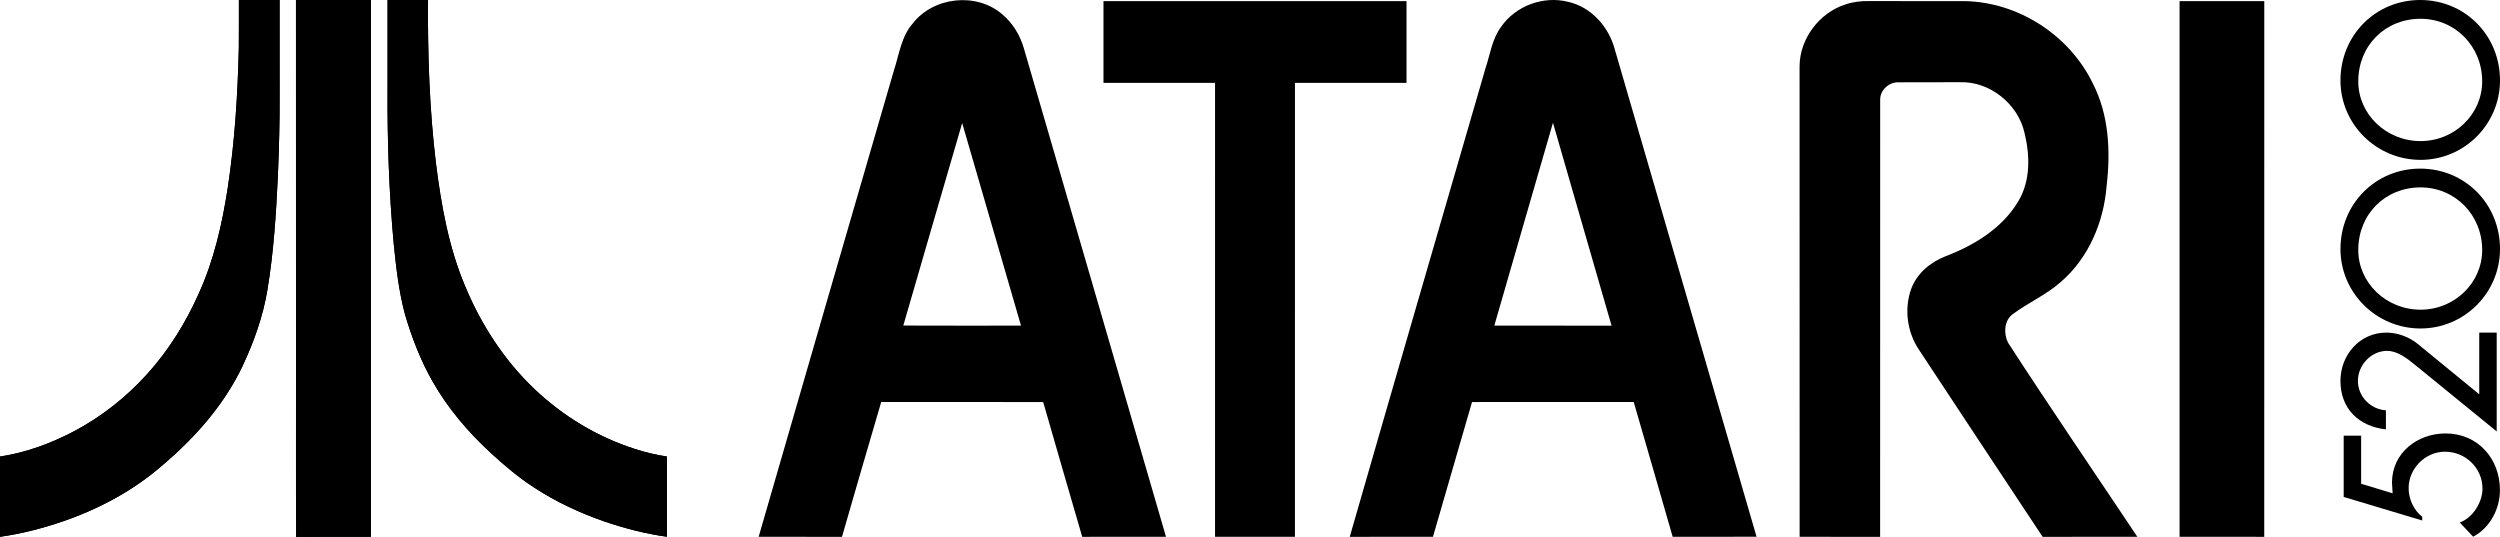
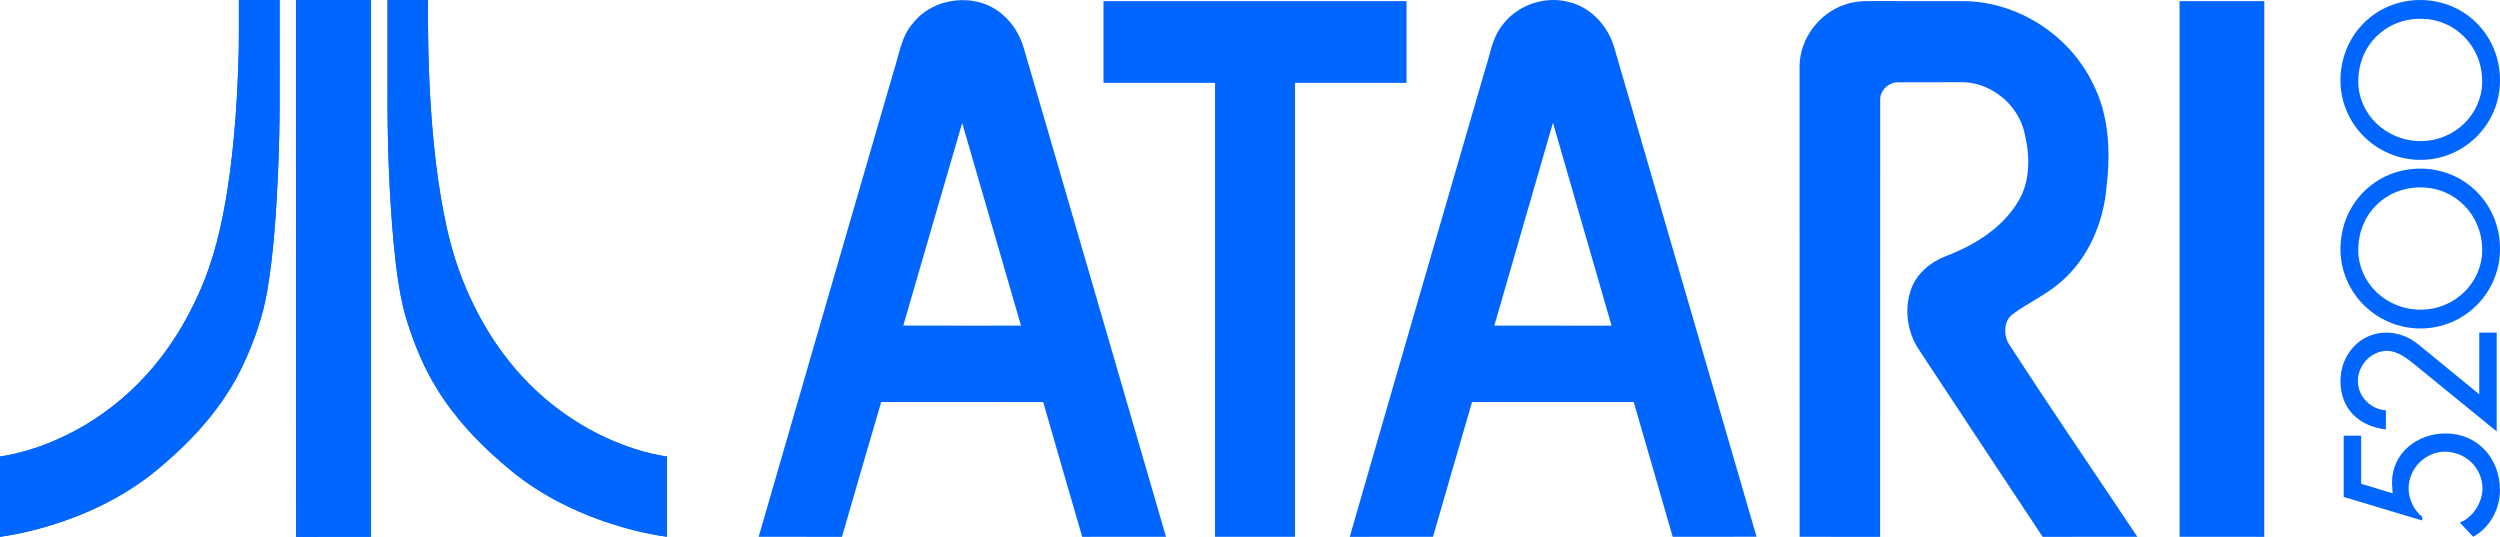
<svg xmlns="http://www.w3.org/2000/svg" version="1.1" id="Ebene_1" x="0px" y="0px" width="566.924px" height="121.752px" viewBox="0 0 566.924 121.752" enable-background="new 0 0 566.924 121.752" xml:space="preserve">
-   <g>
-     <path d="M207.014,5.277c4.724-6.043,14.501-7.076,20.297-2.006c2.37,1.996,4.031,4.75,4.88,7.715   c10.73,36.92,21.508,73.822,32.223,110.746c-6.332,0.006-12.667-0.012-18.999,0.006c-2.987-10.18-5.903-20.377-8.852-30.566   c-12.246-0.025-24.485-0.006-36.73-0.012c-2.998,10.184-5.958,20.379-8.901,30.582c-6.298-0.021-12.596-0.004-18.895-0.01   c10.194-35.221,20.4-70.439,30.643-105.648C203.898,12.404,204.358,8.287,207.014,5.277 M218.193,27.902   c-4.49,15.295-8.889,30.619-13.354,45.922c8.9,0.043,17.796,0.016,26.692,0.016C227.078,58.527,222.647,43.215,218.193,27.902z" />
-     <path d="M340.411,6.072c3.3-4.787,9.68-7.109,15.295-5.631c5.143,1.184,9.076,5.615,10.434,10.604   c10.719,36.893,21.477,73.773,32.195,110.666c-6.342,0.049-12.68,0-19.02,0.025c-2.949-10.188-5.865-20.387-8.836-30.576   c-12.225,0.006-24.447-0.021-36.67,0.01c-2.922,10.195-5.936,20.367-8.857,30.563c-6.293,0.006-12.58-0.006-18.873,0.006   c10.188-35.414,20.496-70.797,30.767-106.186C337.922,12.357,338.339,8.834,340.411,6.072 M338.868,73.84   c8.863,0.012,17.721,0.006,26.584,0.006c-4.41-15.346-8.891-30.67-13.285-46.014C347.741,43.17,343.274,58.494,338.868,73.84z" />
-     <path d="M250.237,0.256c22.91,0,45.815,0,68.719,0c0,6.182,0,12.355,0,18.533c-8.437,0.006-16.866-0.01-25.297,0.006   c0,34.313,0.006,68.627-0.004,102.938c-6.039,0-12.083,0-18.123,0c0-34.311-0.005-68.625,0.005-102.938   c-8.436-0.016-16.866,0-25.301-0.006C250.237,12.611,250.232,6.438,250.237,0.256z" />
-     <path d="M418.474,1.01c1.74-0.602,3.598-0.807,5.436-0.764c7.223,0.025,14.447,0.006,21.668,0.01   c12.164,0.225,23.773,7.771,29.037,18.719c3.645,7.109,4.02,15.377,3.102,23.176c-0.635,8.164-4.059,16.328-10.334,21.74   c-3.314,2.953-7.443,4.744-10.992,7.375c-1.949,1.482-2.047,4.365-1.039,6.428c9.586,14.799,19.551,29.367,29.338,44.039   c-7.158,0.012-14.316-0.016-21.475,0.012c-9.369-14.074-18.643-28.219-27.975-42.313c-2.744-4.012-3.49-9.324-1.846-13.902   c1.281-3.512,4.35-6.08,7.768-7.406c6.525-2.49,12.959-6.4,16.572-12.559c2.75-4.627,2.607-10.336,1.371-15.4   c-1.451-6.574-7.855-11.746-14.625-11.52c-4.682,0.031-9.359-0.021-14.033,0.021c-2.117-0.049-4.107,1.791-4.08,3.934   c-0.023,33.047,0.01,66.096-0.01,99.141c-6.088-0.012-12.168,0-18.256-0.006c-0.012-35.576,0.012-71.154-0.012-106.73   C408.128,8.77,412.562,2.902,418.474,1.01z" />
-     <path d="M494.261,0.256c6.402,0,12.803,0,19.211,0c-0.006,40.496,0.012,80.986-0.012,121.482c-6.396-0.018-12.797,0-19.199-0.006   C494.261,81.236,494.261,40.746,494.261,0.256z" />
-     <path d="M54.173,0.008c3.076-0.01,6.153,0,9.229-0.008c0.013,7.234,0,14.469,0.005,21.701c0.032,6.039-0.139,12.076-0.389,18.107   c-0.412,8.711-0.957,17.439-2.4,26.051c-0.991,5.936-3.044,11.662-5.592,17.098c-4.156,8.76-10.686,16.172-18.027,22.406   c-6.567,5.779-14.405,9.986-22.649,12.834c-4.664,1.605-9.463,2.844-14.35,3.533c0.005-6.066,0.005-12.137,0-18.203   c5.883-0.883,11.538-2.971,16.791-5.73c6.233-3.295,11.844-7.729,16.566-12.953c4.877-5.395,8.764-11.641,11.714-18.273   c3.474-7.625,5.333-15.861,6.597-24.109c1.584-10.482,2.244-21.088,2.489-31.684C54.192,7.188,54.162,3.596,54.173,0.008z" />
-     <path d="M67.116,0.02c5.662-0.037,11.328-0.006,16.992-0.016c0.002,40.574,0.002,81.15,0,121.727   c-5.65,0.012-11.303-0.027-16.953,0.021c-0.072-12.938-0.01-25.879-0.03-38.816C67.118,55.295,67.136,27.658,67.116,0.02z" />
-     <path d="M87.888,0.004c3.06-0.002,6.118-0.008,9.176,0.002c-0.099,12.371,0.322,24.766,1.797,37.057   c1.207,9.547,2.909,19.164,6.711,28.059c3.605,8.605,8.801,16.604,15.572,23.051c6.466,6.166,14.302,10.906,22.815,13.635   c2.375,0.76,4.805,1.355,7.274,1.715c-0.003,6.064-0.006,12.129,0,18.191c-4.852-0.658-9.61-1.908-14.24-3.482   c-5.514-1.918-10.847-4.402-15.745-7.588c-3.576-2.301-6.828-5.053-9.952-7.924c-5.149-4.748-9.758-10.146-13.219-16.256   c-2.708-4.758-4.683-9.9-6.23-15.145c-1.418-5.271-2.023-10.717-2.573-16.135c-1.064-11.709-1.462-23.477-1.386-35.23   C87.888,13.305,87.886,6.652,87.888,0.004z" />
-     <path d="M54.173,0.008c-0.01,3.588,0.02,7.18-0.016,10.77c-0.245,10.596-0.904,21.201-2.489,31.684   c-1.264,8.248-3.124,16.484-6.597,24.109c-2.95,6.635-6.837,12.879-11.714,18.273c-4.722,5.227-10.333,9.658-16.566,12.953   c-5.253,2.762-10.908,4.848-16.791,5.73c0.005,6.066,0.005,12.137,0,18.203c4.887-0.689,9.686-1.928,14.35-3.533   c8.244-2.848,16.082-7.055,22.649-12.834c7.341-6.234,13.871-13.646,18.027-22.406c2.547-5.436,4.601-11.162,5.592-17.098   c1.443-8.611,1.989-17.34,2.4-26.051c0.25-6.031,0.421-12.068,0.389-18.107C63.402,14.469,63.415,7.234,63.402,0   C60.325,0.008,57.249-0.002,54.173,0.008" />
-     <path d="M67.116,0.02c0.02,27.641,0.002,55.275,0.01,82.916c0.02,12.938-0.042,25.879,0.03,38.816   c5.65-0.051,11.302-0.012,16.953-0.021c0.002-40.574,0.002-81.15,0-121.727C78.444,0.014,72.778-0.018,67.116,0.02" />
-     <path d="M87.888,0.004c-0.002,6.648,0,13.301,0,19.949c-0.076,11.754,0.322,23.521,1.386,35.23   c0.55,5.418,1.155,10.863,2.573,16.135c1.547,5.244,3.522,10.387,6.23,15.145c3.46,6.109,8.07,11.508,13.219,16.256   c3.124,2.871,6.376,5.623,9.952,7.922c4.898,3.188,10.231,5.672,15.745,7.59c4.63,1.574,9.388,2.824,14.24,3.482   c-0.006-6.063-0.003-12.127,0-18.191c-2.47-0.359-4.899-0.955-7.274-1.715c-8.513-2.729-16.35-7.469-22.815-13.635   c-6.771-6.447-11.967-14.445-15.572-23.051c-3.802-8.895-5.504-18.512-6.711-28.061c-1.475-12.289-1.896-24.684-1.797-37.055   C94.007-0.004,90.948,0.002,87.888,0.004" />
-     <path d="M535.438,109.703l7.133,2.162l-0.139-2.439c0-6.717,5.752-11.135,12.146-11.135c7.318,0,12.332,5.705,12.332,12.838   c0,4.281-2.254,8.561-6.074,10.584l-3.037-3.223c2.945-1.057,5.154-4.6,5.154-7.682c0-4.693-3.865-8.375-8.514-8.375   c-4.463,0-8.236,3.816-8.236,8.279c0,2.439,1.15,4.971,3.084,6.488v0.83l-17.809-5.338V98.797h3.957v10.906H535.438z" />
-     <path d="M562.22,75.426h3.955v22.408l-18.637-15.186c-1.746-1.426-3.91-3.082-6.211-3.082c-3.635,0-6.625,3.221-6.625,6.809   c0,3.545,2.854,6.443,6.35,6.674v4.324c-6.166-0.689-10.309-4.693-10.309-10.998c0-5.889,4.371-10.949,10.4-10.949   c2.576,0,5.152,0.967,7.133,2.574l13.941,11.412V75.426H562.22z" />
-     <path d="M530.745,56.471c0,9.936,8.148,18.018,18.162,18.018c9.936,0,18.018-8.082,18.018-18.018   c0-10.225-7.945-18.234-18.09-18.234S530.745,46.246,530.745,56.471z M548.907,42.496c7.838,0,13.977,6.234,13.977,14.195   c0,7.465-6.27,13.537-13.977,13.537c-7.787,0-14.123-6.072-14.123-13.537C534.784,48.6,540.856,42.496,548.907,42.496z" />
-     <path d="M530.745,18.234c0,9.936,8.148,18.018,18.162,18.018c9.936,0,18.018-8.082,18.018-18.018C566.925,8.01,558.979,0,548.835,0   S530.745,8.01,530.745,18.234z M548.907,4.26c7.838,0,13.977,6.234,13.977,14.195c0,7.465-6.27,13.539-13.977,13.539   c-7.787,0-14.123-6.074-14.123-13.539C534.784,10.361,540.856,4.26,548.907,4.26z" />
+   <defs id="defs37" />
+   <g id="g32">
+     <path d="m 207.014,5.277 c 4.724,-6.043 14.501,-7.076 20.297,-2.006 2.37,1.996 4.031,4.75 4.88,7.715 10.73,36.92 21.508,73.822 32.223,110.746 -6.332,0.006 -12.667,-0.012 -18.999,0.006 -2.987,-10.18 -5.903,-20.377 -8.852,-30.566 -12.246,-0.025 -24.485,-0.006 -36.73,-0.012 -2.998,10.184 -5.958,20.379 -8.901,30.582 -6.298,-0.021 -12.596,-0.004 -18.895,-0.01 10.194,-35.221 20.4,-70.439 30.643,-105.648 1.218,-3.68 1.678,-7.797 4.334,-10.807 m 11.179,22.625 c -4.49,15.295 -8.889,30.619 -13.354,45.922 8.9,0.043 17.796,0.016 26.692,0.016 -4.453,-15.313 -8.884,-30.625 -13.338,-45.938 z" id="path2" style="fill:#0066ff" />
+     <path d="m 340.411,6.072 c 3.3,-4.787 9.68,-7.109 15.295,-5.631 5.143,1.184 9.076,5.615 10.434,10.604 10.719,36.893 21.477,73.773 32.195,110.666 -6.342,0.049 -12.68,0 -19.02,0.025 -2.949,-10.188 -5.865,-20.387 -8.836,-30.576 -12.225,0.006 -24.447,-0.021 -36.67,0.01 -2.922,10.195 -5.936,20.367 -8.857,30.563 -6.293,0.006 -12.58,-0.006 -18.873,0.006 10.188,-35.414 20.496,-70.797 30.767,-106.186 1.076,-3.196 1.493,-6.719 3.565,-9.481 m -1.543,67.768 c 8.863,0.012 17.721,0.006 26.584,0.006 -4.41,-15.346 -8.891,-30.67 -13.285,-46.014 -4.426,15.338 -8.893,30.662 -13.299,46.008 z" id="path4" style="fill:#0066ff" />
+     <path d="m 250.237,0.256 c 22.91,0 45.815,0 68.719,0 0,6.182 0,12.355 0,18.533 -8.437,0.006 -16.866,-0.01 -25.297,0.006 0,34.313 0.006,68.627 -0.004,102.938 -6.039,0 -12.083,0 -18.123,0 0,-34.311 -0.005,-68.625 0.005,-102.938 -8.436,-0.016 -16.866,0 -25.301,-0.006 0.001,-6.178 -0.004,-12.351 0.001,-18.533 z" id="path6" style="fill:#0066ff" />
+     <path d="m 418.474,1.01 c 1.74,-0.602 3.598,-0.807 5.436,-0.764 7.223,0.025 14.447,0.006 21.668,0.01 12.164,0.225 23.773,7.771 29.037,18.719 3.645,7.109 4.02,15.377 3.102,23.176 -0.635,8.164 -4.059,16.328 -10.334,21.74 -3.314,2.953 -7.443,4.744 -10.992,7.375 -1.949,1.482 -2.047,4.365 -1.039,6.428 9.586,14.799 19.551,29.367 29.338,44.039 -7.158,0.012 -14.316,-0.016 -21.475,0.012 -9.369,-14.074 -18.643,-28.219 -27.975,-42.313 -2.744,-4.012 -3.49,-9.324 -1.846,-13.902 1.281,-3.512 4.35,-6.08 7.768,-7.406 6.525,-2.49 12.959,-6.4 16.572,-12.559 2.75,-4.627 2.607,-10.336 1.371,-15.4 -1.451,-6.574 -7.855,-11.746 -14.625,-11.52 -4.682,0.031 -9.359,-0.021 -14.033,0.021 -2.117,-0.049 -4.107,1.791 -4.08,3.934 -0.023,33.047 0.01,66.096 -0.01,99.141 -6.088,-0.012 -12.168,0 -18.256,-0.006 -0.012,-35.576 0.012,-71.154 -0.012,-106.73 0.039,-6.235 4.473,-12.103 10.385,-13.995 z" id="path8" style="fill:#0066ff" />
+     <path d="m 494.261,0.256 c 6.402,0 12.803,0 19.211,0 -0.006,40.496 0.012,80.986 -0.012,121.482 -6.396,-0.018 -12.797,0 -19.199,-0.006 0,-40.496 0,-80.986 0,-121.476 z" id="path10" style="fill:#0066ff" />
+     <path d="m 54.173,0.008 c 3.076,-0.01 6.153,0 9.229,-0.008 0.013,7.234 0,14.469 0.005,21.701 0.032,6.039 -0.139,12.076 -0.389,18.107 -0.412,8.711 -0.957,17.439 -2.4,26.051 -0.991,5.936 -3.044,11.662 -5.592,17.098 -4.156,8.76 -10.686,16.172 -18.027,22.406 -6.567,5.779 -14.405,9.986 -22.649,12.834 -4.664,1.605 -9.463,2.844 -14.35,3.533 0.005,-6.066 0.005,-12.137 0,-18.203 5.883,-0.883 11.538,-2.971 16.791,-5.73 6.233,-3.295 11.844,-7.729 16.566,-12.953 4.877,-5.395 8.764,-11.641 11.714,-18.273 3.474,-7.625 5.333,-15.861 6.597,-24.109 1.584,-10.482 2.244,-21.088 2.489,-31.684 0.035,-3.59 0.005,-7.182 0.016,-10.77 z" id="path12" style="fill:#0066ff" />
+     <path d="m 67.116,0.02 c 5.662,-0.037 11.328,-0.006 16.992,-0.016 0.002,40.574 0.002,81.15 0,121.727 -5.65,0.012 -11.303,-0.027 -16.953,0.021 C 67.083,108.814 67.145,95.873 67.125,82.936 67.118,55.295 67.136,27.658 67.116,0.02 Z" id="path14" style="fill:#0066ff" />
+     <path d="m 87.888,0.004 c 3.06,-0.002 6.118,-0.008 9.176,0.002 -0.099,12.371 0.322,24.766 1.797,37.057 1.207,9.547 2.909,19.164 6.711,28.059 3.605,8.605 8.801,16.604 15.572,23.051 6.466,6.166 14.302,10.906 22.815,13.635 2.375,0.76 4.805,1.355 7.274,1.715 -0.003,6.064 -0.006,12.129 0,18.191 -4.852,-0.658 -9.61,-1.908 -14.24,-3.482 -5.514,-1.918 -10.847,-4.402 -15.745,-7.588 -3.576,-2.301 -6.828,-5.053 -9.952,-7.924 -5.149,-4.748 -9.758,-10.146 -13.219,-16.256 -2.708,-4.758 -4.683,-9.9 -6.23,-15.145 C 90.429,66.048 89.824,60.602 89.274,55.184 88.21,43.475 87.812,31.707 87.888,19.954 c 0,-6.649 -0.002,-13.302 0,-19.95 z" id="path16" style="fill:#0066ff" />
+     <path d="m 54.173,0.008 c -0.01,3.588 0.02,7.18 -0.016,10.77 -0.245,10.596 -0.904,21.201 -2.489,31.684 -1.264,8.248 -3.124,16.484 -6.597,24.109 -2.95,6.635 -6.837,12.879 -11.714,18.273 -4.722,5.227 -10.333,9.658 -16.566,12.953 -5.253,2.762 -10.908,4.848 -16.791,5.73 0.005,6.066 0.005,12.137 0,18.203 4.887,-0.689 9.686,-1.928 14.35,-3.533 8.244,-2.848 16.082,-7.055 22.649,-12.834 7.341,-6.234 13.871,-13.646 18.027,-22.406 2.547,-5.436 4.601,-11.162 5.592,-17.098 1.443,-8.611 1.989,-17.34 2.4,-26.051 0.25,-6.031 0.421,-12.068 0.389,-18.107 C 63.402,14.469 63.415,7.234 63.402,0 60.325,0.008 57.249,-0.002 54.173,0.008" id="path18" style="fill:#0066ff" />
+     <path d="m 67.116,0.02 c 0.02,27.641 0.002,55.275 0.01,82.916 0.02,12.938 -0.042,25.879 0.03,38.816 5.65,-0.051 11.302,-0.012 16.953,-0.021 0.002,-40.574 0.002,-81.15 0,-121.727 -5.665,0.01 -11.331,-0.022 -16.993,0.016" id="path20" style="fill:#0066ff" />
+     <path d="m 87.888,0.004 c -0.002,6.648 0,13.301 0,19.949 -0.076,11.754 0.322,23.521 1.386,35.23 0.55,5.418 1.155,10.863 2.573,16.135 1.547,5.244 3.522,10.387 6.23,15.145 3.46,6.109 8.07,11.508 13.219,16.256 3.124,2.871 6.376,5.623 9.952,7.922 4.898,3.188 10.231,5.672 15.745,7.59 4.63,1.574 9.388,2.824 14.24,3.482 -0.006,-6.063 -0.003,-12.127 0,-18.191 -2.47,-0.359 -4.899,-0.955 -7.274,-1.715 -8.513,-2.729 -16.35,-7.469 -22.815,-13.635 C 114.373,81.725 109.177,73.727 105.572,65.121 101.77,56.226 100.068,46.609 98.861,37.06 97.386,24.771 96.965,12.376 97.064,0.005 94.007,-0.004 90.948,0.002 87.888,0.004" id="path22" style="fill:#0066ff" />
+     <path d="m 535.438,109.703 7.133,2.162 -0.139,-2.439 c 0,-6.717 5.752,-11.135 12.146,-11.135 7.318,0 12.332,5.705 12.332,12.838 0,4.281 -2.254,8.561 -6.074,10.584 l -3.037,-3.223 c 2.945,-1.057 5.154,-4.6 5.154,-7.682 0,-4.693 -3.865,-8.375 -8.514,-8.375 -4.463,0 -8.236,3.816 -8.236,8.279 0,2.439 1.15,4.971 3.084,6.488 v 0.83 l -17.809,-5.338 V 98.797 h 3.957 v 10.906 z" id="path24" style="fill:#0066ff" />
+     <path d="m 562.22,75.426 h 3.955 V 97.834 L 547.538,82.648 c -1.746,-1.426 -3.91,-3.082 -6.211,-3.082 -3.635,0 -6.625,3.221 -6.625,6.809 0,3.545 2.854,6.443 6.35,6.674 v 4.324 c -6.166,-0.689 -10.309,-4.693 -10.309,-10.998 0,-5.889 4.371,-10.949 10.4,-10.949 2.576,0 5.152,0.967 7.133,2.574 l 13.941,11.412 V 75.426 Z" id="path26" style="fill:#0066ff" />
+     <path d="m 530.745,56.471 c 0,9.936 8.148,18.018 18.162,18.018 9.936,0 18.018,-8.082 18.018,-18.018 0,-10.225 -7.945,-18.234 -18.09,-18.234 -10.145,0 -18.09,8.009 -18.09,18.234 z m 18.162,-13.975 c 7.838,0 13.977,6.234 13.977,14.195 0,7.465 -6.27,13.537 -13.977,13.537 -7.787,0 -14.123,-6.072 -14.123,-13.537 0,-8.091 6.072,-14.195 14.123,-14.195 z" id="path28" style="fill:#0066ff" />
+     <path d="m 530.745,18.234 c 0,9.936 8.148,18.018 18.162,18.018 9.936,0 18.018,-8.082 18.018,-18.018 C 566.925,8.01 558.979,0 548.835,0 538.691,0 530.745,8.01 530.745,18.234 Z M 548.907,4.26 c 7.838,0 13.977,6.234 13.977,14.195 0,7.465 -6.27,13.539 -13.977,13.539 -7.787,0 -14.123,-6.074 -14.123,-13.539 0,-8.094 6.072,-14.195 14.123,-14.195 z" id="path30" style="fill:#0066ff" />
  </g>
</svg>
